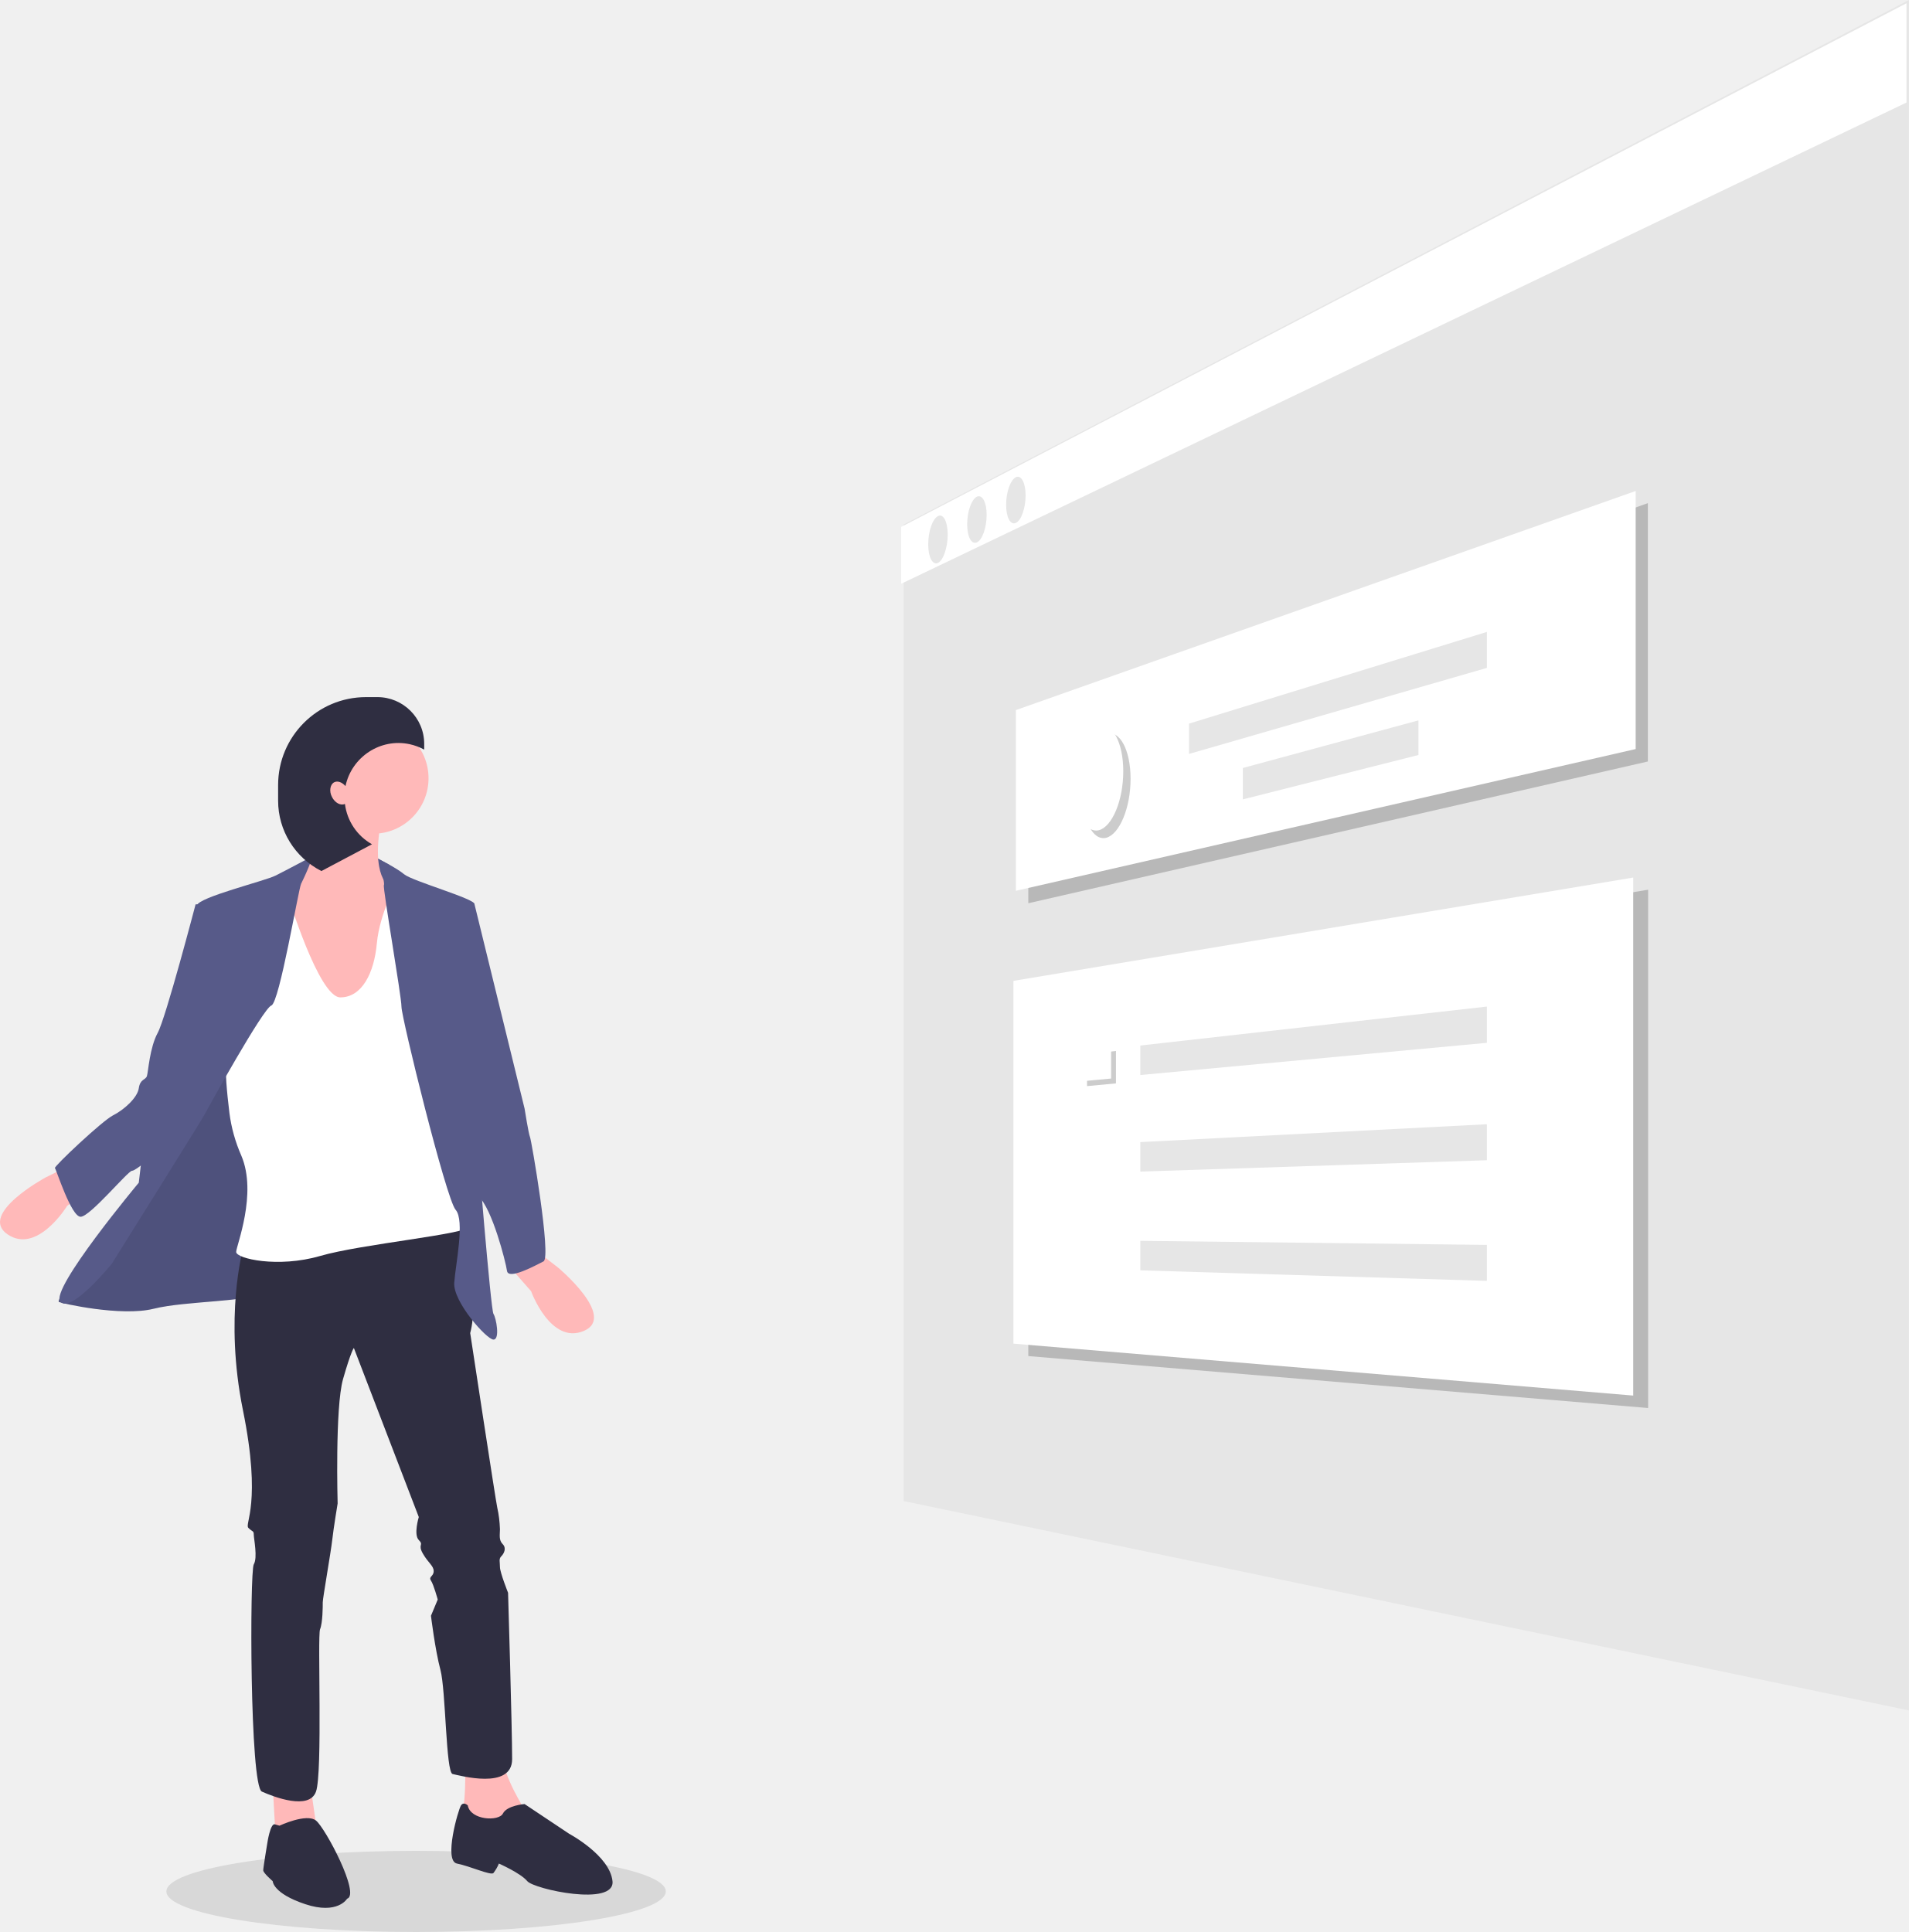
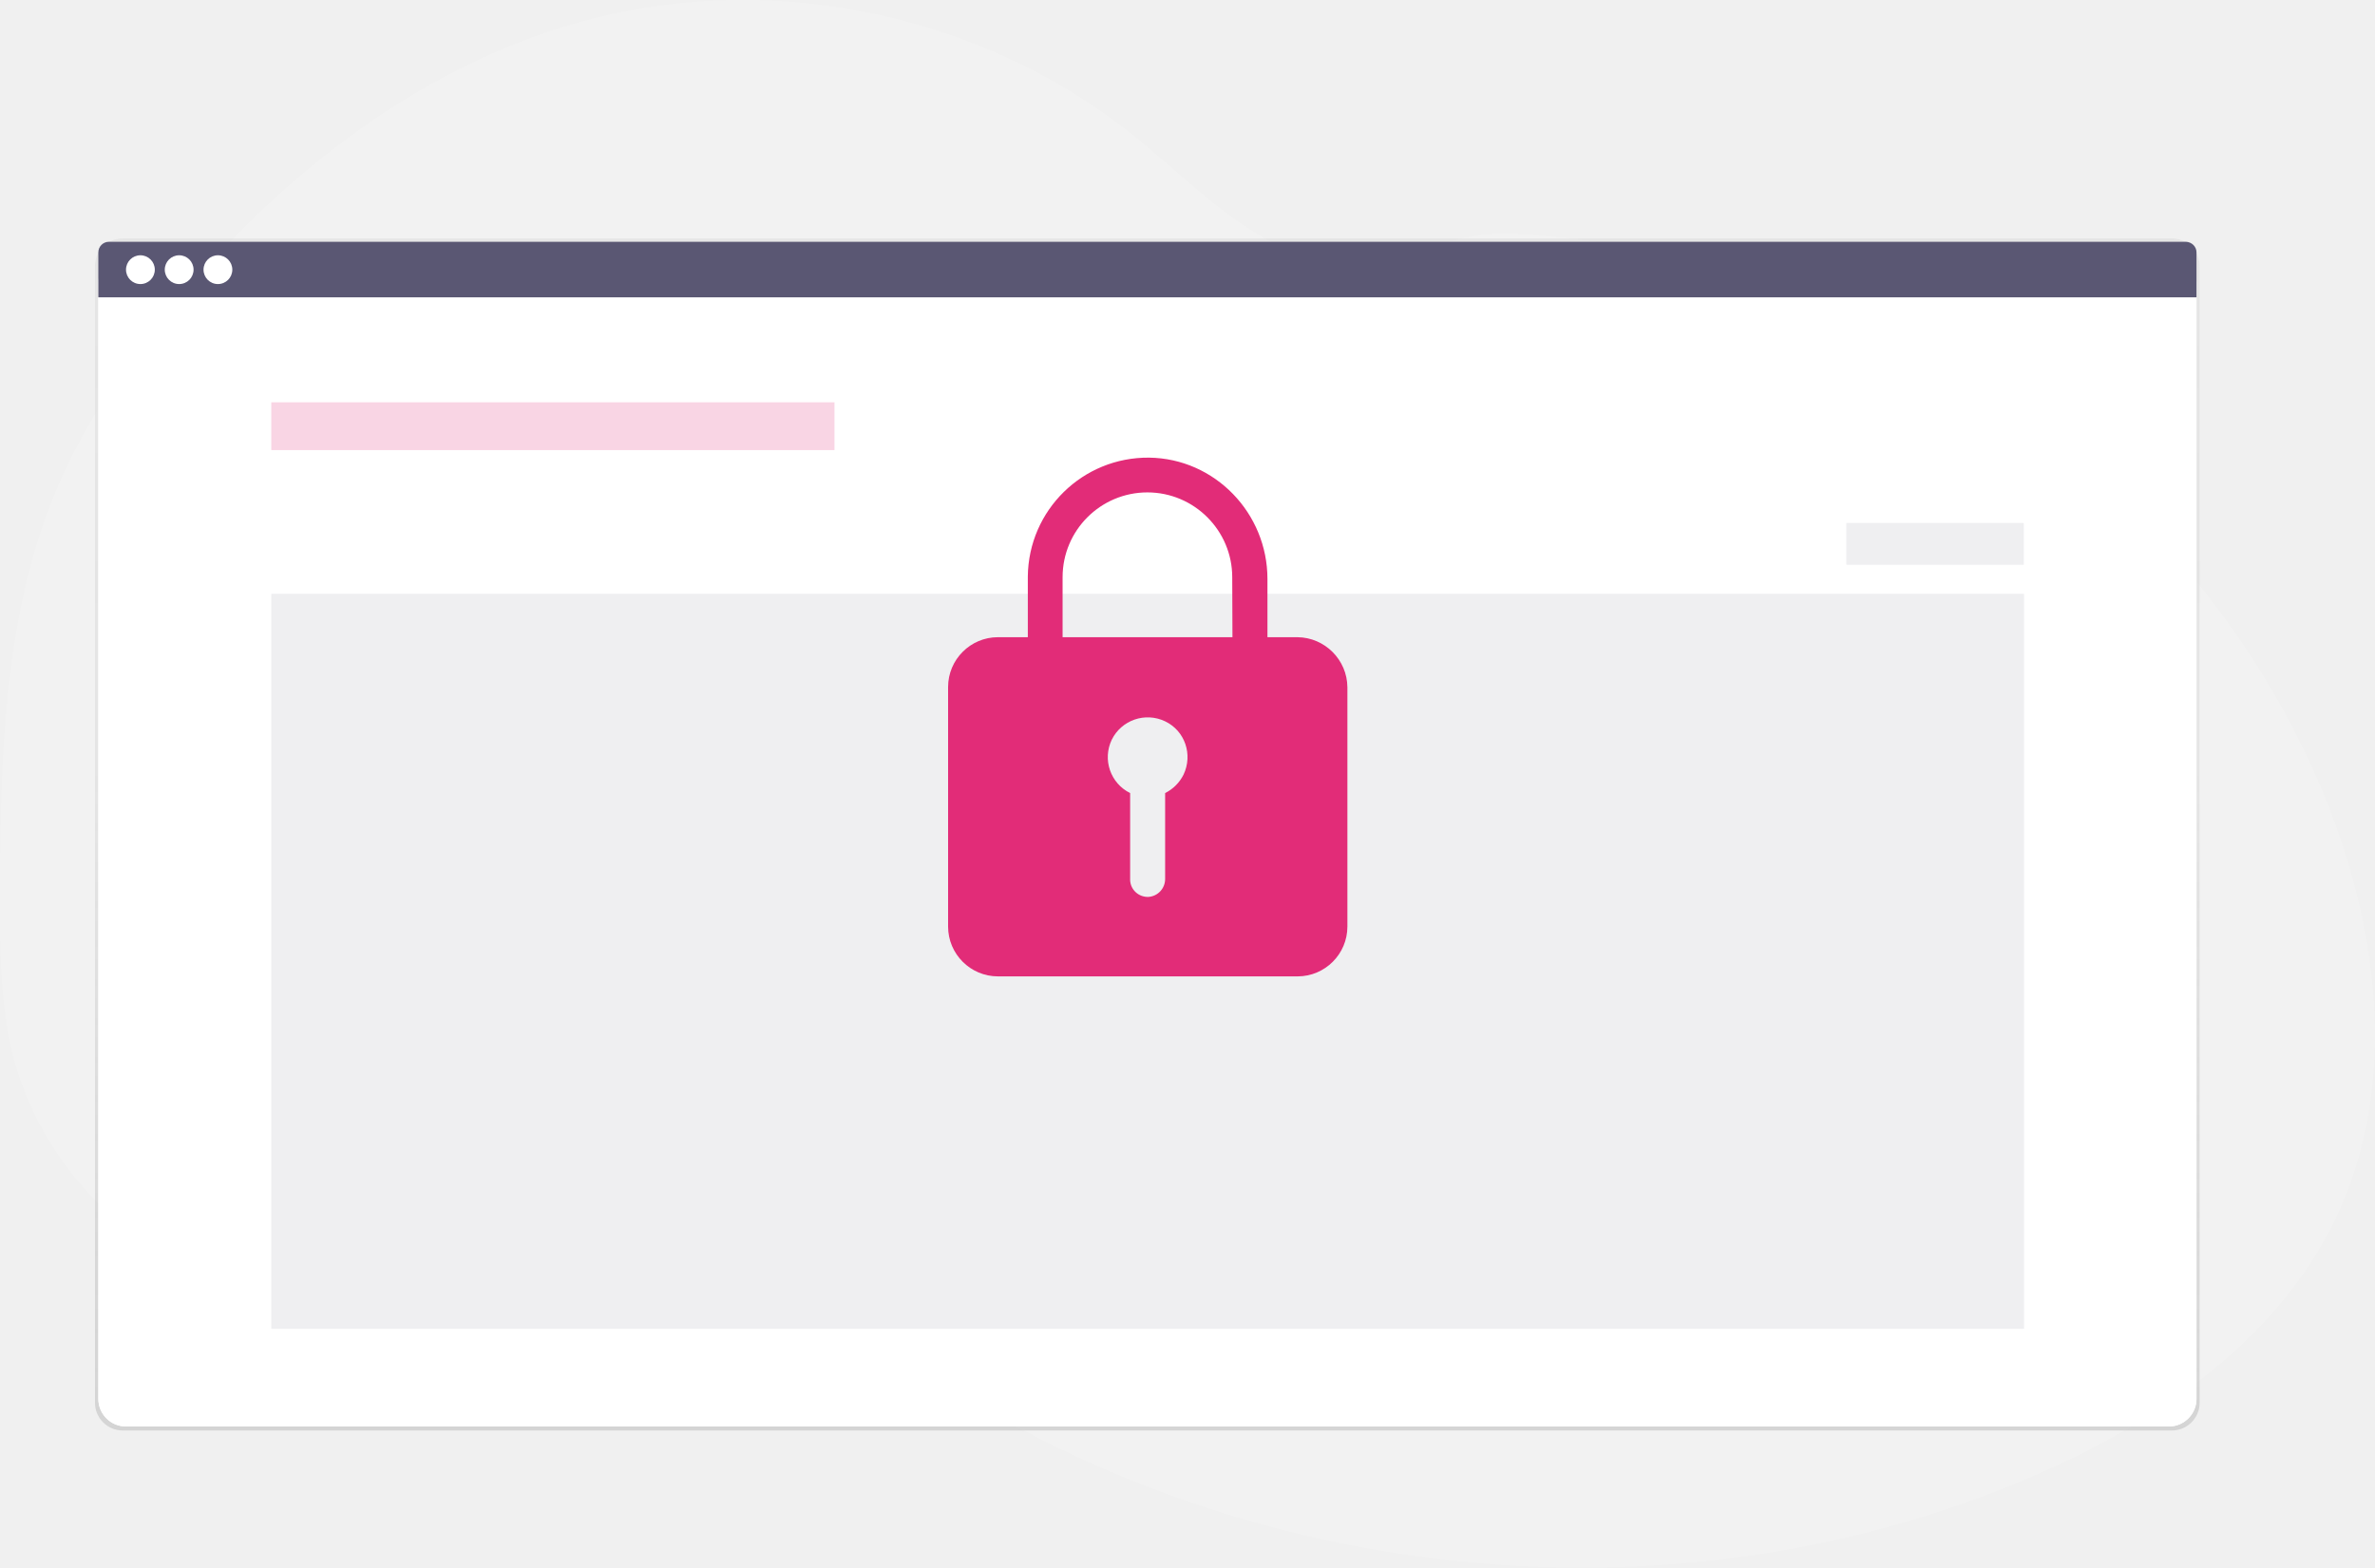
- <svg xmlns="http://www.w3.org/2000/svg" version="1.1" id="aee07f99-5223-45c5-8204-b56b0229636c" x="0px" y="0px" viewBox="0 0 705.6 714.2" style="enable-background:new 0 0 705.6 714.2;" xml:space="preserve">
+ <svg xmlns="http://www.w3.org/2000/svg" version="1.1" id="_x30_6c42c9d-6d9c-45ee-a61b-17902c1dca73" x="0px" y="0px" viewBox="0 0 1072.4 708.1" style="enable-background:new 0 0 1072.4 708.1;" xml:space="preserve">
  <style type="text/css">
- 	.st0{opacity:0.1;}
- 	.st1{fill:#E6E6E6;}
+ 	.st0{opacity:0.15;fill:#FFFFFF;enable-background:new    ;}
+ 	.st1{fill:url(#SVGID_1_);}
	.st2{fill:#FFFFFF;}
- 	.st3{opacity:0.2;enable-background:new    ;}
- 	.st4{fill:#575A89;}
- 	.st5{fill:#FFB9B9;}
- 	.st6{fill:#2F2E41;}
- 	.st7{opacity:0.1;enable-background:new    ;}
+ 	.st3{fill:#5A5773;}
+ 	.st4{opacity:0.2;fill:#E22C78;enable-background:new    ;}
+ 	.st5{opacity:0.1;fill:#5A5773;enable-background:new    ;}
+ 	.st6{fill:#E22C78;}
</style>
-   <ellipse class="st0" cx="153.8" cy="699.2" rx="92.3" ry="15" />
-   <polygon class="st1" points="705.6,632.3 334,554.9 334,193.9 705.6,0 " />
-   <polygon class="st2" points="704.7,37.9 333.1,215.8 333.1,194.8 704.7,1.2 " />
-   <path class="st1" d="M350.3,197.6c0,4.8-1.6,9.5-3.6,10.5c-2,0.9-3.6-2.1-3.6-6.9s1.6-9.4,3.6-10.4  C348.6,189.7,350.3,192.7,350.3,197.6z" />
-   <path class="st1" d="M364.7,190.3c0,4.7-1.6,9.3-3.6,10.2c-2,0.9-3.6-2-3.6-6.7s1.6-9.2,3.6-10.2  C363.1,182.7,364.7,185.7,364.7,190.3z" />
-   <path class="st1" d="M379.1,183.1c0,4.7-1.6,9.3-3.6,10.2c-2,0.9-3.6-2-3.6-6.7s1.6-9.2,3.6-10.2  C377.5,175.5,379.1,178.5,379.1,183.1z" />
-   <polygon class="st3" points="609.1,281.5 380.1,333.9 380.1,267 609.1,186 " />
-   <polygon class="st2" points="604.6,276.9 375.5,329.3 375.5,262.5 604.6,181.5 " />
-   <path class="st3" d="M417.9,287.9c0,10.8-4.1,20.5-9,21.8c-4.9,1.2-8.7-6.2-8.7-16.7s3.9-20.2,8.7-21.7  C413.8,269.7,417.9,277.1,417.9,287.9z" />
-   <path class="st2" d="M415.2,285.1c0,10.8-4.1,20.5-9,21.8c-4.9,1.2-8.7-6.2-8.7-16.7s3.9-20.2,8.7-21.7  C411.1,266.9,415.2,274.4,415.2,285.1z" />
-   <polygon class="st1" points="549.6,246.9 439.5,278.7 439.5,267.5 549.6,233.6 " />
-   <polygon class="st1" points="524.3,279.1 459.4,295.5 459.4,283.9 524.3,266.3 " />
-   <polygon class="st3" points="609.2,520.5 380.1,501.3 380.1,367.1 609.2,328.9 " />
-   <polygon class="st2" points="603.7,515.9 374.6,496.7 374.6,362.6 603.7,324.4 " />
-   <polygon class="st3" points="412.5,400.5 401.8,401.5 401.8,389.8 412.5,388.5 " />
-   <polygon class="st2" points="410.7,398.7 400,399.7 400,388 410.7,386.7 " />
-   <polygon class="st1" points="549.6,385.5 421.5,397.4 421.5,386.5 549.6,372.1 " />
-   <polygon class="st1" points="549.6,428.9 421.5,433.1 421.5,422.2 549.6,415.6 " />
-   <polygon class="st1" points="549.6,473.5 421.5,469.6 421.5,458.7 549.6,460.2 " />
-   <polygon class="st4" points="143.4,329.2 118.9,329.2 118.9,317.2 139.4,317.2 143.9,319.7 " />
-   <polygon class="st5" points="100.8,659.9 101.8,677.9 116.9,674.9 114.3,656.9 " />
-   <path class="st5" d="M171.9,650.4c0,0,0.5,15-1,19s4,6,4,6h12l7,1v-7.5c0,0-8-12.5-8-19.5S171.9,650.4,171.9,650.4z" />
-   <path class="st6" d="M103.3,674.9c0,0,10-4.7,13.5-1.9s16.5,27.4,11.5,28.9c0,0-3.5,6-15.5,2s-12-8.5-12-8.5s-3.5-3-3.5-4  s1.5-10,1.5-10s1.1-7.5,2.8-7L103.3,674.9z" />
-   <path class="st6" d="M172.9,667.4c0,0-1.5-1.5-2.5,0s-6.5,20.5-1.5,21.5s12.5,4.5,13.5,3.5c0.8-1.1,1.5-2.2,2-3.5  c0,0,8,3.5,10.5,6.5s32.5,9.5,31.5,0s-16-17.5-16-17.5l-16.5-11c0,0-6.5,0.5-8,3.5S173.9,672.9,172.9,667.4z" />
-   <path class="st4" d="M26.3,473.8c0,0-5.5,7-4.5,7.5s23,5.5,35,2.5s37-2.5,38.5-6s20-47,20-47l-6-33l-6.5-8.5l-15-13l-30,56  L26.3,473.8z" />
-   <path class="st7" d="M26.3,473.8c0,0-5.5,7-4.5,7.5s23,5.5,35,2.5s37-2.5,38.5-6s20-47,20-47l-6-33l-6.5-8.5l-15-13l-30,56  L26.3,473.8z" />
-   <path class="st6" d="M89.8,461.8c0,0-7,25,0,59.5s0.5,42,2,43.5s2,1,2,2.5s1.5,8.5,0,11s-1.5,82,3,84s17.5,7,20,0s0.5-57.5,1.5-60  s1-8.5,1-10s3-18.5,3.5-23s2-13.5,2-13.5s-1-35.5,2-46c3-10.5,4-11.5,4-11.5l24,62.5c0,0-2,6.5,0,8.5s-0.5,1.5,1.5,5s4,4.5,4,6.5  s-2,2-1,3.5s2.5,7,2.5,7l-2.5,6c0,0,1.5,12.5,3.5,20s2,38,4.5,38.5s22,6,22-5.5s-1.5-61.5-1.5-61.5s-3-7.5-3-9.5s-0.5-3,0.5-4  s2-3,0.5-4.5s-1-3.5-1-5.5c-0.1-2.7-0.4-5.4-1-8c-0.5-2-10-64.5-10-64.5s2-7.5,0-8s-2-4.5-2-6.5s5-27-1-27S89.8,461.8,89.8,461.8z" />
-   <path class="st5" d="M23.8,431.8l-7,3.5c0,0-25,13.5-14,21s22-10.5,22-10.5l10.5-8L23.8,431.8z" />
-   <path class="st5" d="M121.4,294.7c0,0-2,23-12.5,28s-3.5,42.5-3.5,42.5l14.5,14l25.5-7.5l3-17l2.5-17.5l-6-9c0,0-7.5-2-4.5-22  S121.4,294.7,121.4,294.7z" />
-   <path class="st2" d="M106.3,330.7c0,0,11.5,38,19.5,38s12.5-9,13.5-20s7.5-23,7.5-23l15.5,14c0,0,12.5,110.6,11.5,113.6  s-40,6.5-55.5,11s-31,1-31-1.5c0-2.2,7.9-21.5,1.9-35.6c-2.2-5-3.7-10.3-4.4-15.8c-0.9-7.4-1.8-16.4-1-19.2c1.5-5,9.5-58,9.5-58  L106.3,330.7z" />
-   <path class="st4" d="M114.8,316.9c0,0-9,4.8-13,6.8s-28.5,8-29,11s3.5,45,1.5,49.5s-22,44.5-22,44.5l-1,8.5c0,0-33,39.5-29,44  s19-14,19-14s33.5-53.5,34.5-55.5s21.5-39,24.5-40s10-43,11-45S116.3,316.2,114.8,316.9z" />
-   <path class="st4" d="M75.3,334.3h-3c0,0-11,42-14,47.5s-3.5,14.5-4,16s-2.5,1-3,4.5s-5.5,8-9.5,10s-22,19-21.5,19.5s6,18,9.5,18  s17.5-17,19-17s8-6,9-6.5s26.5-47.5,25.5-59S75.3,334.3,75.3,334.3z" />
-   <path class="st5" d="M200.1,463.8l6.2,4.8c0,0,21.8,18.2,9.5,23.4s-19.5-14.7-19.5-14.7l-8.7-9.9L200.1,463.8z" />
-   <path class="st4" d="M139.8,317.5c0,0,6.6,3.2,9.6,5.7s26,9,26,11s-2.5,33-2.5,33l3.5,55c0,0,5,62,6,63.5s2.5,9.5,0,9.5  s-15-14-14.5-21s4-23,0.5-27s-20-71-20-75s-7-44-6.5-45S139.8,317.5,139.8,317.5z" />
-   <path class="st4" d="M167.9,333.8l7.5,0.5l18.5,75.5c0,0,1.5,9.5,2,10.5s8,44.5,5,46s-13,7-13.5,3.5s-5.5-23-10.5-27.5s-10-82-10-82  L167.9,333.8z" />
-   <circle class="st5" cx="137.9" cy="287.7" r="20.5" />
-   <path class="st6" d="M123.5,289.2c1.3-0.7,3,0,4.2,1.4c2.3-10.8,12.9-17.8,23.7-15.5c1.9,0.4,3.7,1.1,5.4,2V275  c0-9.6-7.8-17.3-17.3-17.3h-4.2c-18,0-32.5,14.6-32.5,32.5c0,0,0,0,0,0v5.8c0,11,6.2,21,16,26l18.7-9.9c-5.5-3.1-9.2-8.6-10-14.9  c-1.6,0.7-3.7-0.4-4.8-2.6C121.6,292.5,122,290,123.5,289.2z" />
+   <path class="st0" d="M1054.2,551.2c-26.6,54.8-80.5,91.5-136.4,115.6c-75.3,32.5-158.2,45.5-239.9,40c-14.3-1-28.6-2.5-42.8-4.6  c-49.5-7.2-97.7-21.3-143.3-41.7c-13.2-5.9-26.1-12.4-38.7-19.4c-21.1-11.7-41.3-24.9-60.5-39.5c-4.8-3.7-9.6-7.5-14.3-11.3  c-3.3-2.7-6.5-5.4-9.7-8.1c-6.9-5.6-14-10.9-21.9-14.9c-2.4-1.2-4.8-2.3-7.3-3.2c-25.1-9.5-54-5.9-80.1,1.5  c-19.9,5.7-39.2,13.4-59.1,18.9c-8.8,2.5-17.8,4.4-26.9,5.7c-20.3,2.6-40.9,0.8-60.5-5.3l-1.7-0.5c-2.8-0.9-5.6-1.8-8.3-2.9  l-1.7-0.6c-2.7-1-5.3-2.1-7.8-3.3l-1.7-0.8c-2.7-1.2-5.3-2.5-7.8-3.9c-0.9-0.5-1.8-1-2.7-1.5c-14.5-8.1-27.7-18.4-39.2-30.5  c-0.3-0.3-0.6-0.7-1-1c-1.6-1.7-3.1-3.5-4.7-5.3c-0.6-0.7-1.1-1.3-1.7-2c-1.8-2.2-3.5-4.4-5.2-6.7c-0.3-0.3-0.5-0.7-0.7-1  c-6.8-9.4-12.5-19.7-16.9-30.5c-0.1-0.3-0.3-0.7-0.4-1c-1.3-3.4-2.6-6.9-3.7-10.5c-0.4-1.5-0.9-3-1.3-4.5c-0.1-0.4-0.3-0.9-0.4-1.3  C0.6,455.4,0,432.8,0,410.3c0-2.6,0-5.2,0-7.9c0.2-36.3,0.7-73.3,6.1-109.1c0-0.3,0.1-0.5,0.1-0.7c1.8-12.1,4.2-24,7.3-35.8  c3.2-12.4,7.3-24.5,12.3-36.3c12.3-29,30.3-55.4,50.2-79.9C126.1,79.1,191.9,27.4,268.9,8.1c83-20.8,175.1-0.9,242,52.4  c20.4,16.2,38.7,35.5,61.6,47.9c20,10.8,43.4,15.3,64.8,6.8c17.7-7.1,29.2-10.6,49.1-9.5c41.2,2.3,81.7,10.8,120.4,25.2  c1.6,0.6,3.1,1.2,4.7,1.8c100.7,38.5,187.3,115.1,232.3,213.5c1.2,2.6,2.3,5.2,3.5,7.9C1074.1,416.7,1083.8,490.1,1054.2,551.2z" />
+   <linearGradient id="SVGID_1_" gradientUnits="userSpaceOnUse" x1="518.085" y1="173.917" x2="518.085" y2="712.247" gradientTransform="matrix(1 0 0 -1 0 819.9939)">
+     <stop offset="0" style="stop-color:#808080;stop-opacity:0.25" />
+     <stop offset="0.54" style="stop-color:#808080;stop-opacity:0.12" />
+     <stop offset="1" style="stop-color:#808080;stop-opacity:0.1" />
+   </linearGradient>
+   <path class="st1" d="M55.4,107.7h925.3c6.9,0,12.5,5.6,12.5,12.5v513.4c0,6.9-5.6,12.5-12.5,12.5H55.4c-6.9,0-12.5-5.6-12.5-12.5  V120.2C42.9,113.3,48.5,107.7,55.4,107.7z" />
+   <path class="st2" d="M56.9,115.3h922.4c6.9,0,12.5,5.6,12.5,12.5v504c0,6.9-5.6,12.5-12.5,12.5H56.9c-6.9,0-12.5-5.6-12.5-12.5v-504  C44.4,120.9,50,115.3,56.9,115.3z" />
+   <path class="st2" d="M56.9,115.3h922.4c6.9,0,12.5,5.6,12.5,12.5v504c0,6.9-5.6,12.5-12.5,12.5H56.9c-6.9,0-12.5-5.6-12.5-12.5v-504  C44.4,120.9,50,115.3,56.9,115.3z" />
+   <path class="st3" d="M987,109.2H49.2c-2.7,0-4.8,2.2-4.8,4.8v20.3h947.4v-20.3C991.8,111.4,989.7,109.3,987,109.2z" />
+   <g id="_x36_c975d28-8d47-4ade-9154-b3b78f637b65">
+     <circle class="st2" cx="63.4" cy="121.8" r="6.5" />
+     <circle class="st2" cx="80.9" cy="121.8" r="6.5" />
+     <circle class="st2" cx="98.4" cy="121.8" r="6.5" />
+   </g>
+   <rect x="122.5" y="181.7" class="st4" width="254.3" height="21.6" />
+   <rect x="122.5" y="268.2" class="st5" width="791.4" height="332" />
+   <path class="st6" d="M585.8,287.8h-13.5v-26.3c0-29.7-23.7-54.4-53.4-54.8c-30-0.3-54.5,23.7-54.8,53.7c0,0.1,0,0.3,0,0.4v27h-13.5  c-12.4,0-22.5,10.1-22.5,22.5v108.2c0,12.4,10.1,22.5,22.5,22.5h135.3c12.4,0,22.5-10.1,22.5-22.5V310.4  C608.3,298,598.2,287.9,585.8,287.8z M526.1,358.2V397c0,4.3-3.3,7.8-7.5,8.1c-4.4,0.2-8.1-3.2-8.3-7.5c0-0.1,0-0.2,0-0.4v-39  c-8.9-4.4-12.6-15.1-8.3-24.1c4.4-8.9,15.1-12.6,24.1-8.3s12.6,15.1,8.3,24.1C532.6,353.5,529.7,356.4,526.1,358.2L526.1,358.2z   M556.5,287.8h-76.7v-27.1c0-21.2,17.2-38.3,38.3-38.3s38.3,17.2,38.3,38.3L556.5,287.8z" />
+   <rect x="833.7" y="236.2" class="st5" width="80.1" height="18.9" />
</svg>
